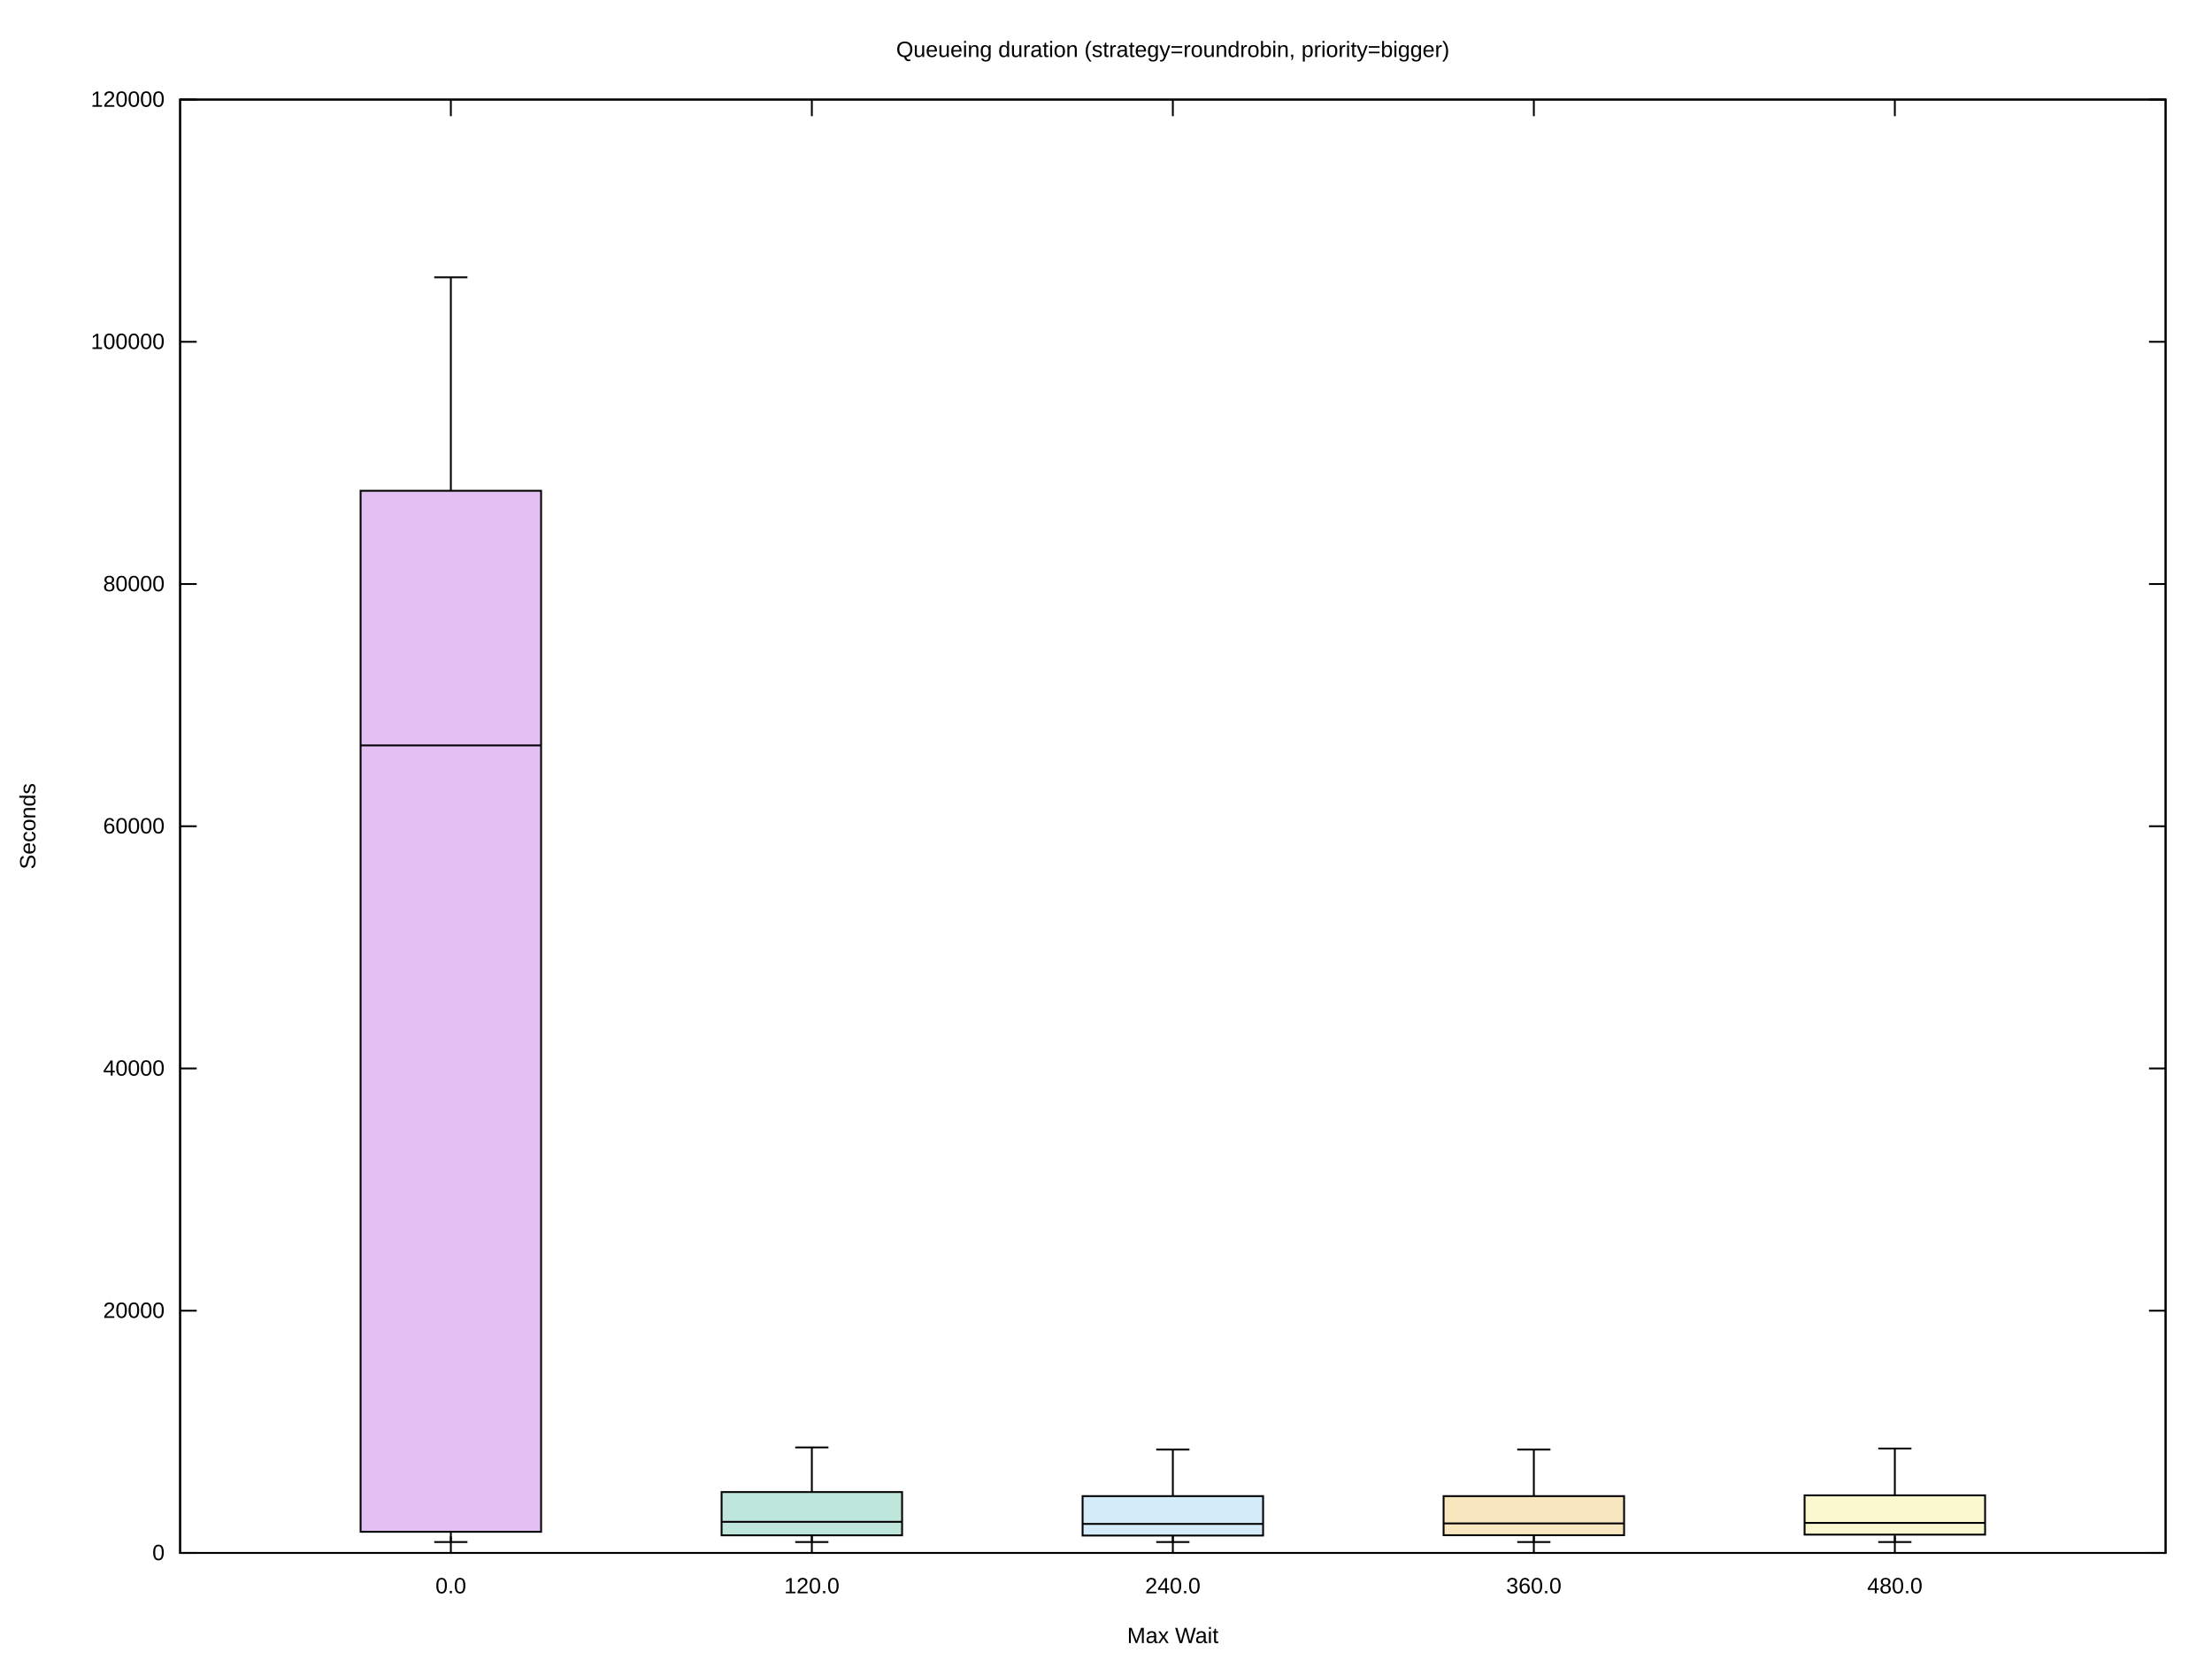
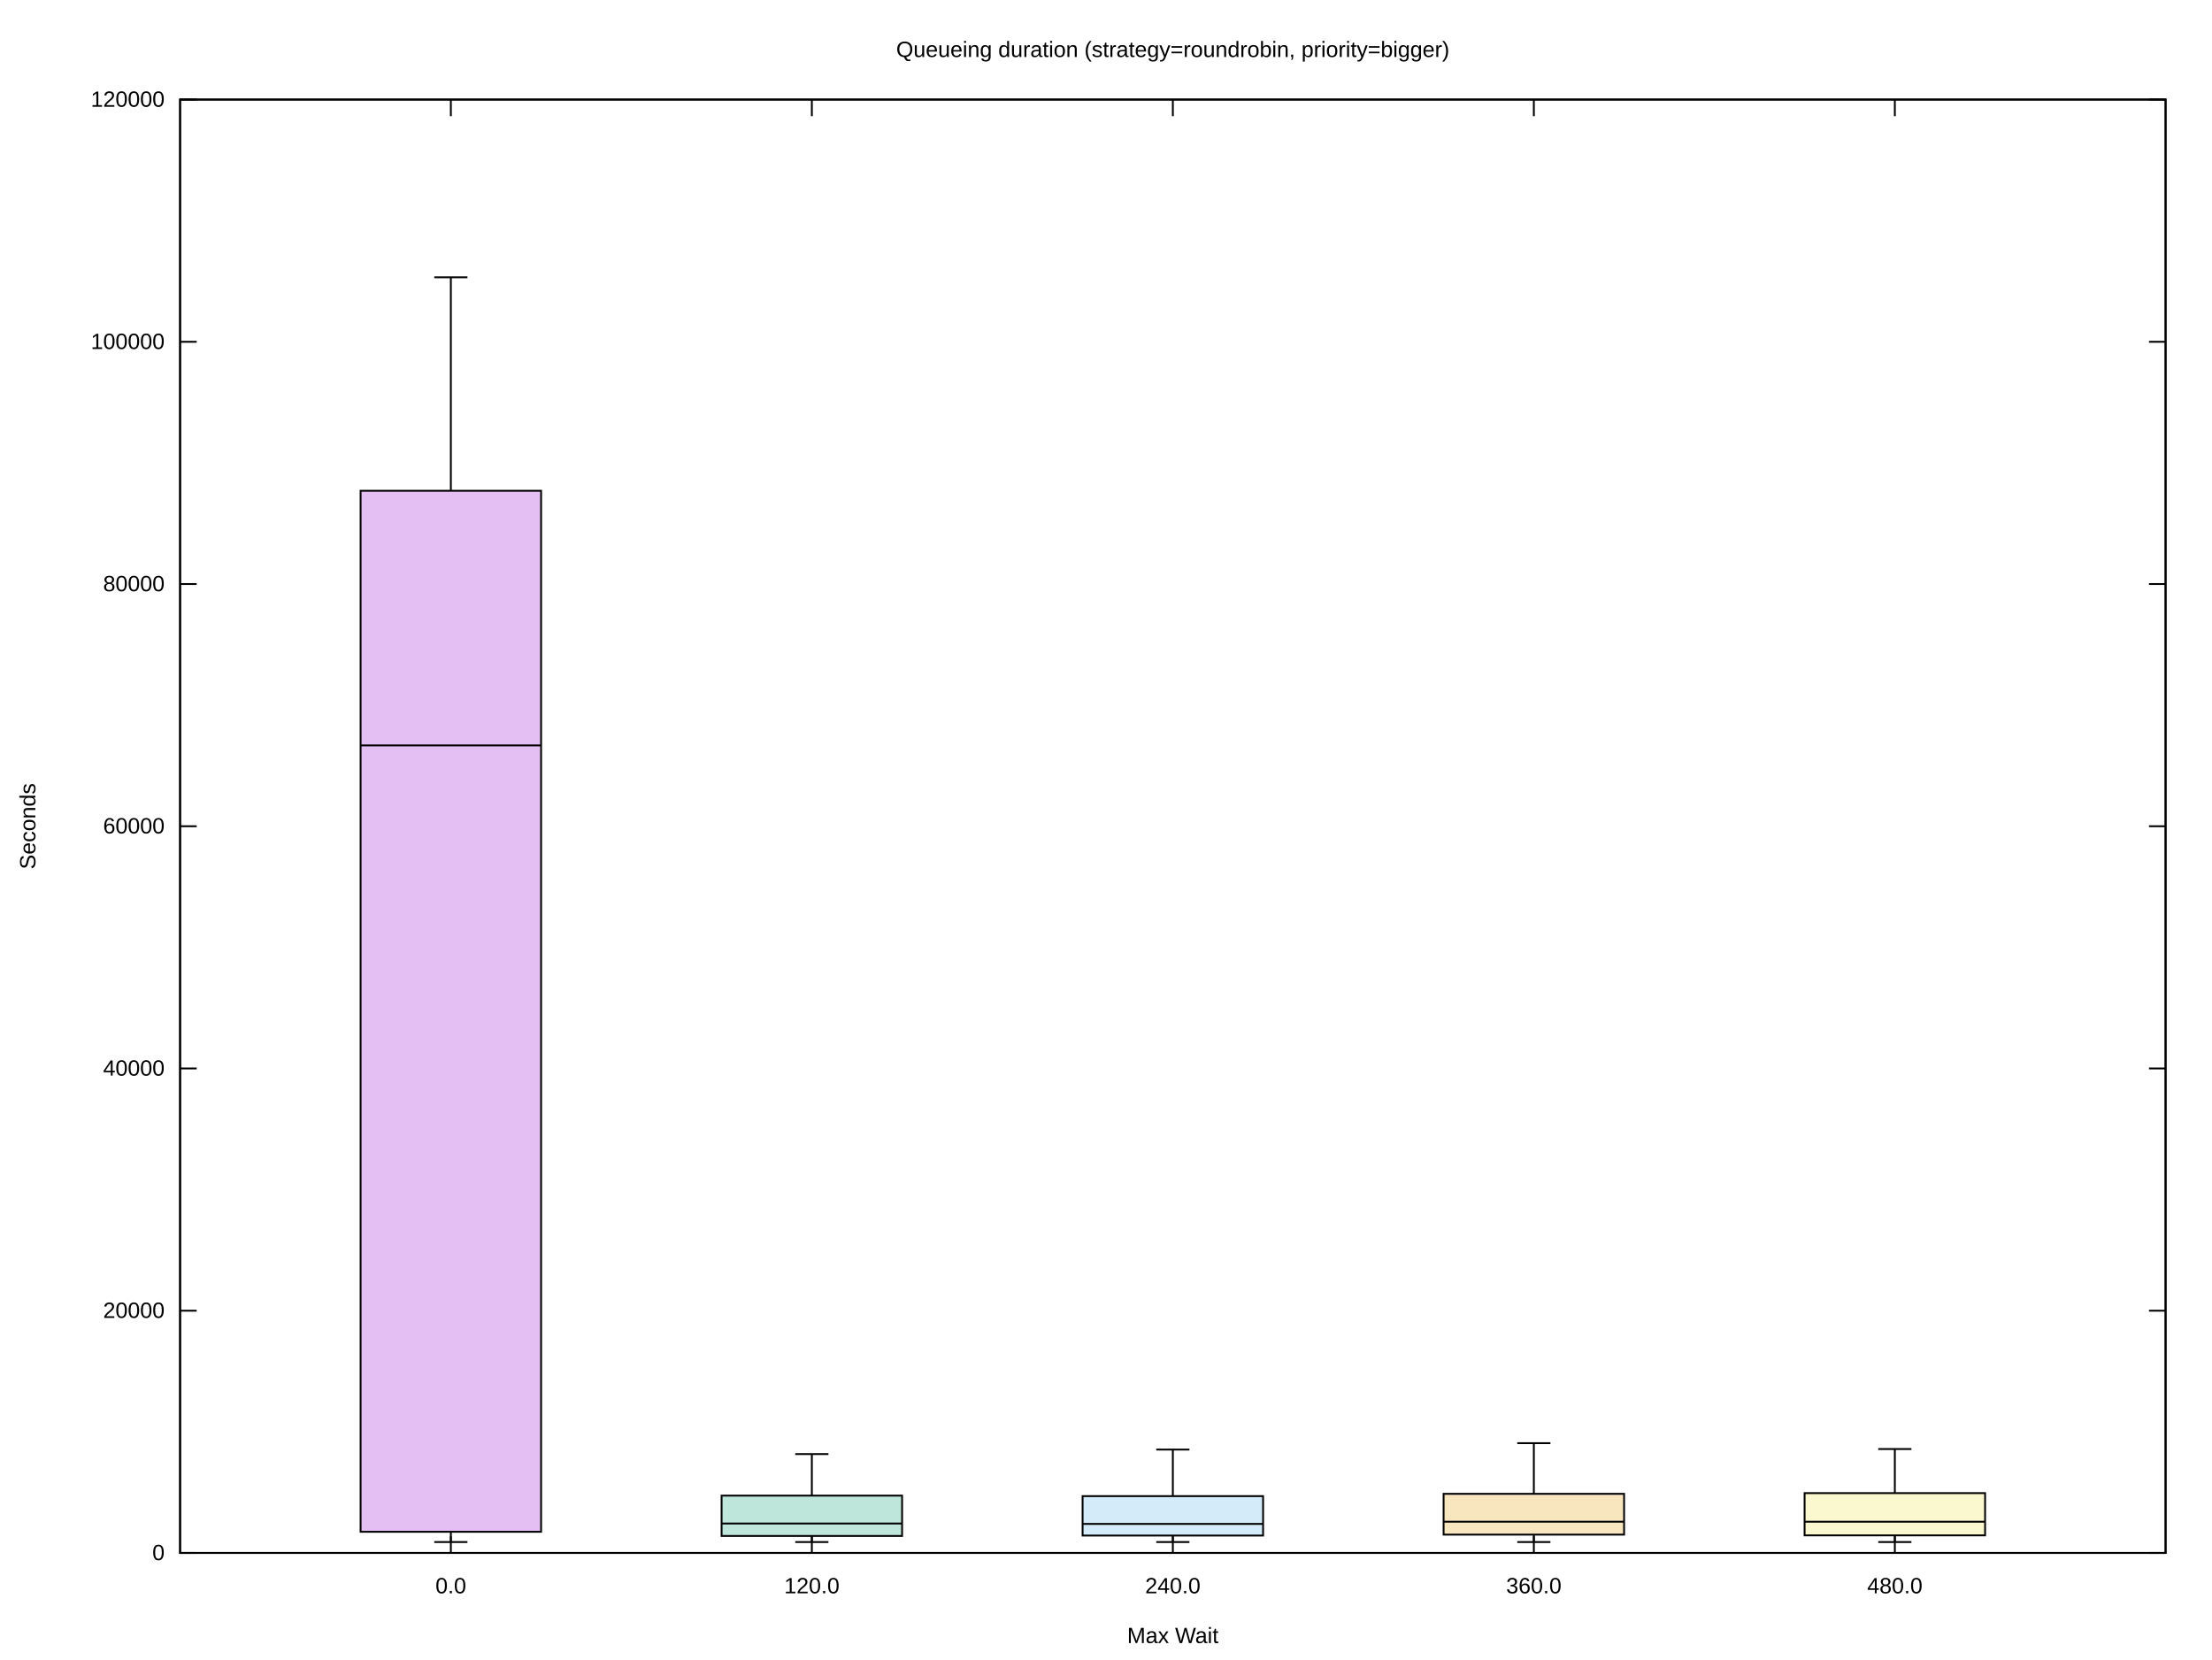
<svg xmlns="http://www.w3.org/2000/svg" xmlns:xlink="http://www.w3.org/1999/xlink" width="1200" height="900" viewBox="0 0 1200 900">
  <g id="gnuplot_canvas">
    <rect x="0" y="0" width="1200" height="900" fill="none" />
    <defs>
      <circle id="gpDot" r="0.5" stroke-width="0.5" stroke="currentColor" />
      <path id="gpPt0" stroke-width="0.222" stroke="currentColor" d="M-1,0 h2 M0,-1 v2" />
      <path id="gpPt1" stroke-width="0.222" stroke="currentColor" d="M-1,-1 L1,1 M1,-1 L-1,1" />
      <path id="gpPt2" stroke-width="0.222" stroke="currentColor" d="M-1,0 L1,0 M0,-1 L0,1 M-1,-1 L1,1 M-1,1 L1,-1" />
      <rect id="gpPt3" stroke-width="0.222" stroke="currentColor" x="-1" y="-1" width="2" height="2" />
      <rect id="gpPt4" stroke-width="0.222" stroke="currentColor" fill="currentColor" x="-1" y="-1" width="2" height="2" />
      <circle id="gpPt5" stroke-width="0.222" stroke="currentColor" cx="0" cy="0" r="1" />
      <use xlink:href="#gpPt5" id="gpPt6" fill="currentColor" stroke="none" />
      <path id="gpPt7" stroke-width="0.222" stroke="currentColor" d="M0,-1.33 L-1.33,0.67 L1.33,0.67 z" />
      <use xlink:href="#gpPt7" id="gpPt8" fill="currentColor" stroke="none" />
      <use xlink:href="#gpPt7" id="gpPt9" stroke="currentColor" transform="rotate(180)" />
      <use xlink:href="#gpPt9" id="gpPt10" fill="currentColor" stroke="none" />
      <use xlink:href="#gpPt3" id="gpPt11" stroke="currentColor" transform="rotate(45)" />
      <use xlink:href="#gpPt11" id="gpPt12" fill="currentColor" stroke="none" />
      <path id="gpPt13" stroke-width="0.222" stroke="currentColor" d="M0,1.330 L1.265,0.411 L0.782,-1.067 L-0.782,-1.076 L-1.265,0.411 z" />
      <use xlink:href="#gpPt13" id="gpPt14" fill="currentColor" stroke="none" />
      <filter id="textbox" filterUnits="objectBoundingBox" x="0" y="0" height="1" width="1">
        <feFlood flood-color="white" flood-opacity="1" result="bgnd" />
        <feComposite in="SourceGraphic" in2="bgnd" operator="atop" />
      </filter>
      <filter id="greybox" filterUnits="objectBoundingBox" x="0" y="0" height="1" width="1">
        <feFlood flood-color="lightgrey" flood-opacity="1" result="grey" />
        <feComposite in="SourceGraphic" in2="grey" operator="atop" />
      </filter>
    </defs>
    <g fill="none" color="white" stroke="currentColor" stroke-width="1.00" stroke-linecap="butt" stroke-linejoin="miter">
</g>
    <g fill="none" color="black" stroke="currentColor" stroke-width="1.00" stroke-linecap="butt" stroke-linejoin="miter">
      <path stroke="black" d="M97.70,842.40 L106.70,842.40 M1174.82,842.40 L1165.82,842.40  " />
      <g transform="translate(89.31,846.30)" stroke="none" fill="black" font-family="Arial" font-size="12.00" text-anchor="end">
        <text>
          <tspan font-family="Arial"> 0</tspan>
        </text>
      </g>
    </g>
    <g fill="none" color="black" stroke="currentColor" stroke-width="1.00" stroke-linecap="butt" stroke-linejoin="miter">
      <path stroke="black" d="M97.70,711.00 L106.70,711.00 M1174.82,711.00 L1165.82,711.00  " />
      <g transform="translate(89.31,714.90)" stroke="none" fill="black" font-family="Arial" font-size="12.00" text-anchor="end">
        <text>
          <tspan font-family="Arial"> 20000</tspan>
        </text>
      </g>
    </g>
    <g fill="none" color="black" stroke="currentColor" stroke-width="1.00" stroke-linecap="butt" stroke-linejoin="miter">
      <path stroke="black" d="M97.70,579.60 L106.70,579.60 M1174.82,579.60 L1165.82,579.60  " />
      <g transform="translate(89.31,583.50)" stroke="none" fill="black" font-family="Arial" font-size="12.00" text-anchor="end">
        <text>
          <tspan font-family="Arial"> 40000</tspan>
        </text>
      </g>
    </g>
    <g fill="none" color="black" stroke="currentColor" stroke-width="1.00" stroke-linecap="butt" stroke-linejoin="miter">
      <path stroke="black" d="M97.70,448.20 L106.70,448.20 M1174.82,448.20 L1165.82,448.20  " />
      <g transform="translate(89.31,452.10)" stroke="none" fill="black" font-family="Arial" font-size="12.00" text-anchor="end">
        <text>
          <tspan font-family="Arial"> 60000</tspan>
        </text>
      </g>
    </g>
    <g fill="none" color="black" stroke="currentColor" stroke-width="1.00" stroke-linecap="butt" stroke-linejoin="miter">
      <path stroke="black" d="M97.70,316.81 L106.70,316.81 M1174.82,316.81 L1165.82,316.81  " />
      <g transform="translate(89.31,320.71)" stroke="none" fill="black" font-family="Arial" font-size="12.00" text-anchor="end">
        <text>
          <tspan font-family="Arial"> 80000</tspan>
        </text>
      </g>
    </g>
    <g fill="none" color="black" stroke="currentColor" stroke-width="1.00" stroke-linecap="butt" stroke-linejoin="miter">
      <path stroke="black" d="M97.70,185.41 L106.70,185.41 M1174.82,185.41 L1165.82,185.41  " />
      <g transform="translate(89.31,189.31)" stroke="none" fill="black" font-family="Arial" font-size="12.00" text-anchor="end">
        <text>
          <tspan font-family="Arial"> 100000</tspan>
        </text>
      </g>
    </g>
    <g fill="none" color="black" stroke="currentColor" stroke-width="1.00" stroke-linecap="butt" stroke-linejoin="miter">
      <path stroke="black" d="M97.70,54.01 L106.70,54.01 M1174.82,54.01 L1165.82,54.01  " />
      <g transform="translate(89.31,57.91)" stroke="none" fill="black" font-family="Arial" font-size="12.00" text-anchor="end">
        <text>
          <tspan font-family="Arial"> 120000</tspan>
        </text>
      </g>
    </g>
    <g fill="none" color="black" stroke="currentColor" stroke-width="1.00" stroke-linecap="butt" stroke-linejoin="miter">
      <path stroke="black" d="M244.58,842.40 L244.58,833.40 M244.58,54.01 L244.58,63.01  " />
      <g transform="translate(244.58,864.30)" stroke="none" fill="black" font-family="Arial" font-size="12.00" text-anchor="middle">
        <text>
          <tspan font-family="Arial">0.0</tspan>
        </text>
      </g>
    </g>
    <g fill="none" color="black" stroke="currentColor" stroke-width="1.00" stroke-linecap="butt" stroke-linejoin="miter">
      <path stroke="black" d="M440.42,842.40 L440.42,833.40 M440.42,54.01 L440.42,63.01  " />
      <g transform="translate(440.42,864.30)" stroke="none" fill="black" font-family="Arial" font-size="12.00" text-anchor="middle">
        <text>
          <tspan font-family="Arial">120.0</tspan>
        </text>
      </g>
    </g>
    <g fill="none" color="black" stroke="currentColor" stroke-width="1.00" stroke-linecap="butt" stroke-linejoin="miter">
      <path stroke="black" d="M636.26,842.40 L636.26,833.40 M636.26,54.01 L636.26,63.01  " />
      <g transform="translate(636.26,864.30)" stroke="none" fill="black" font-family="Arial" font-size="12.00" text-anchor="middle">
        <text>
          <tspan font-family="Arial">240.0</tspan>
        </text>
      </g>
    </g>
    <g fill="none" color="black" stroke="currentColor" stroke-width="1.00" stroke-linecap="butt" stroke-linejoin="miter">
      <path stroke="black" d="M832.10,842.40 L832.10,833.40 M832.10,54.01 L832.10,63.01  " />
      <g transform="translate(832.10,864.30)" stroke="none" fill="black" font-family="Arial" font-size="12.00" text-anchor="middle">
        <text>
          <tspan font-family="Arial">360.0</tspan>
        </text>
      </g>
    </g>
    <g fill="none" color="black" stroke="currentColor" stroke-width="1.00" stroke-linecap="butt" stroke-linejoin="miter">
      <path stroke="black" d="M1027.94,842.40 L1027.94,833.40 M1027.94,54.01 L1027.94,63.01  " />
      <g transform="translate(1027.94,864.30)" stroke="none" fill="black" font-family="Arial" font-size="12.00" text-anchor="middle">
        <text>
          <tspan font-family="Arial">480.0</tspan>
        </text>
      </g>
    </g>
    <g fill="none" color="black" stroke="currentColor" stroke-width="1.00" stroke-linecap="butt" stroke-linejoin="miter">
</g>
    <g fill="none" color="black" stroke="currentColor" stroke-width="1.00" stroke-linecap="butt" stroke-linejoin="miter">
      <path stroke="black" d="M97.70,54.01 L97.70,842.40 L1174.82,842.40 L1174.82,54.01 L97.70,54.01 Z  " />
    </g>
    <g fill="none" color="black" stroke="currentColor" stroke-width="1.00" stroke-linecap="butt" stroke-linejoin="miter">
</g>
    <g id="gnuplot_plot_1">
      <g fill="none" color="black" stroke="currentColor" stroke-width="1.00" stroke-linecap="butt" stroke-linejoin="miter">
</g>
      <g fill="none" color="black" stroke="currentColor" stroke-width="1.00" stroke-linecap="butt" stroke-linejoin="miter">
        <g stroke="none" shape-rendering="crispEdges">
          <polygon fill="rgb(148,   0, 211)" fill-opacity="0.25" points="195.62,830.93 293.54,830.93 293.54,266.22 195.62,266.22 " />
        </g>
        <path stroke="black" d="M195.62,830.93 L293.54,830.93 L293.54,266.22 L195.62,266.22 L195.62,830.93 Z  " />
        <path stroke="black" d="M195.62,404.35 L293.54,404.35 M244.58,836.49 L244.58,830.93 M244.58,266.22 L244.58,150.42 M235.58,150.42 L253.58,150.42   M235.58,836.49 L253.58,836.49  " />
      </g>
    </g>
    <g id="gnuplot_plot_2">
      <g fill="none" color="black" stroke="currentColor" stroke-width="1.00" stroke-linecap="butt" stroke-linejoin="miter">
</g>
      <g fill="none" color="black" stroke="currentColor" stroke-width="1.00" stroke-linecap="butt" stroke-linejoin="miter">
        <g stroke="none" shape-rendering="crispEdges">
-           <polygon fill="rgb(  0, 158, 115)" fill-opacity="0.25" points="391.46,832.85 489.38,832.85 489.38,809.37 391.46,809.37 " />
-         </g>
-         <path stroke="black" d="M391.46,832.85 L489.38,832.85 L489.38,809.37 L391.46,809.37 L391.46,832.85 Z  " />
-         <path stroke="black" d="M391.46,825.52 L489.38,825.52 M440.42,836.49 L440.42,832.85 M440.42,809.37 L440.42,785.16 M431.42,785.16 L449.42,785.16   M431.42,836.49 L449.42,836.49  " />
+           <polygon fill="rgb(  0, 158, 115)" fill-opacity="0.25" points="391.46,833.19 489.38,833.19 489.38,811.31 391.46,811.31 " />
+         </g>
+         <path stroke="black" d="M391.46,833.19 L489.38,833.19 L489.38,811.31 L391.46,811.31 L391.46,833.19 Z  " />
+         <path stroke="black" d="M391.46,826.44 L489.38,826.44 M440.42,836.49 L440.42,833.19 M440.42,811.31 L440.42,788.77 M431.42,788.77 L449.42,788.77   M431.42,836.49 L449.42,836.49  " />
      </g>
    </g>
    <g id="gnuplot_plot_3">
      <g fill="none" color="black" stroke="currentColor" stroke-width="1.00" stroke-linecap="butt" stroke-linejoin="miter">
</g>
      <g fill="none" color="black" stroke="currentColor" stroke-width="1.00" stroke-linecap="butt" stroke-linejoin="miter">
        <g stroke="none" shape-rendering="crispEdges">
          <polygon fill="rgb( 86, 180, 233)" fill-opacity="0.25" points="587.30,832.97 685.22,832.97 685.22,811.58 587.30,811.58 " />
        </g>
        <path stroke="black" d="M587.30,832.97 L685.22,832.97 L685.22,811.58 L587.30,811.58 L587.30,832.97 Z  " />
        <path stroke="black" d="M587.30,826.66 L685.22,826.66 M636.26,836.49 L636.26,832.97 M636.26,811.58 L636.26,786.33 M627.26,786.33 L645.26,786.33   M627.26,836.49 L645.26,836.49  " />
      </g>
    </g>
    <g id="gnuplot_plot_4">
      <g fill="none" color="black" stroke="currentColor" stroke-width="1.00" stroke-linecap="butt" stroke-linejoin="miter">
</g>
      <g fill="none" color="black" stroke="currentColor" stroke-width="1.00" stroke-linecap="butt" stroke-linejoin="miter">
        <g stroke="none" shape-rendering="crispEdges">
-           <polygon fill="rgb(230, 159,   0)" fill-opacity="0.25" points="783.14,832.79 881.06,832.79 881.06,811.58 783.14,811.58 " />
-         </g>
-         <path stroke="black" d="M783.14,832.79 L881.06,832.79 L881.06,811.58 L783.14,811.58 L783.14,832.79 Z  " />
-         <path stroke="black" d="M783.14,826.39 L881.06,826.39 M832.10,836.49 L832.10,832.79 M832.10,811.58 L832.10,786.33 M823.10,786.33 L841.10,786.33   M823.10,836.49 L841.10,836.49  " />
+           <polygon fill="rgb(230, 159,   0)" fill-opacity="0.25" points="783.14,832.47 881.06,832.47 881.06,810.34 783.14,810.34 " />
+         </g>
+         <path stroke="black" d="M783.14,832.47 L881.06,832.47 L881.06,810.34 L783.14,810.34 L783.14,832.47 Z  " />
+         <path stroke="black" d="M783.14,825.46 L881.06,825.46 M832.10,836.49 L832.10,832.47 M832.10,810.34 L832.10,782.86 M823.10,782.86 L841.10,782.86   M823.10,836.49 L841.10,836.49  " />
      </g>
    </g>
    <g id="gnuplot_plot_5">
      <g fill="none" color="black" stroke="currentColor" stroke-width="1.00" stroke-linecap="butt" stroke-linejoin="miter">
</g>
      <g fill="none" color="black" stroke="currentColor" stroke-width="1.00" stroke-linecap="butt" stroke-linejoin="miter">
        <g stroke="none" shape-rendering="crispEdges">
-           <polygon fill="rgb(240, 228,  66)" fill-opacity="0.25" points="978.98,832.47 1076.90,832.47 1076.90,811.16 978.98,811.16 " />
-         </g>
-         <path stroke="black" d="M978.98,832.47 L1076.90,832.47 L1076.90,811.16 L978.98,811.16 L978.98,832.47 Z  " />
-         <path stroke="black" d="M978.98,826.11 L1076.90,826.11 M1027.94,836.49 L1027.94,832.47 M1027.94,811.16 L1027.94,785.78 M1018.94,785.78 L1036.94,785.78   M1018.94,836.49 L1036.94,836.49  " />
+           <polygon fill="rgb(240, 228,  66)" fill-opacity="0.25" points="978.98,832.87 1076.90,832.87 1076.90,809.95 978.98,809.95 " />
+         </g>
+         <path stroke="black" d="M978.98,832.87 L1076.90,832.87 L1076.90,809.95 L978.98,809.95 L978.98,832.87 Z  " />
+         <path stroke="black" d="M978.98,825.47 L1076.90,825.47 M1027.94,836.49 L1027.94,832.87 M1027.94,809.95 L1027.94,786.04 M1018.94,786.04 L1036.94,786.04   M1018.94,836.49 L1036.94,836.49  " />
      </g>
    </g>
    <g fill="none" color="white" stroke="black" stroke-width="2.00" stroke-linecap="butt" stroke-linejoin="miter">
</g>
    <g fill="none" color="black" stroke="currentColor" stroke-width="2.00" stroke-linecap="butt" stroke-linejoin="miter">
</g>
    <g fill="none" color="black" stroke="black" stroke-width="1.00" stroke-linecap="butt" stroke-linejoin="miter">
</g>
    <g fill="none" color="black" stroke="currentColor" stroke-width="1.00" stroke-linecap="butt" stroke-linejoin="miter">
      <path stroke="black" d="M97.70,54.01 L97.70,842.40 L1174.82,842.40 L1174.82,54.01 L97.70,54.01 Z  " />
      <g transform="translate(19.18,448.21) rotate(270.00)" stroke="none" fill="black" font-family="Arial" font-size="12.00" text-anchor="middle">
        <text>
          <tspan font-family="Arial">Seconds</tspan>
        </text>
      </g>
    </g>
    <g fill="none" color="black" stroke="currentColor" stroke-width="1.00" stroke-linecap="butt" stroke-linejoin="miter">
      <g transform="translate(636.26,891.30)" stroke="none" fill="black" font-family="Arial" font-size="12.00" text-anchor="middle">
        <text>
          <tspan font-family="Arial">Max Wait</tspan>
        </text>
      </g>
    </g>
    <g fill="none" color="black" stroke="currentColor" stroke-width="1.00" stroke-linecap="butt" stroke-linejoin="miter">
</g>
    <g fill="none" color="black" stroke="currentColor" stroke-width="1.00" stroke-linecap="butt" stroke-linejoin="miter">
      <g transform="translate(636.26,30.91)" stroke="none" fill="black" font-family="Arial" font-size="12.00" text-anchor="middle">
        <text>
          <tspan font-family="Arial">Queueing duration (strategy=roundrobin, priority=bigger)</tspan>
        </text>
      </g>
    </g>
    <g fill="none" color="black" stroke="currentColor" stroke-width="1.00" stroke-linecap="butt" stroke-linejoin="miter">
</g>
  </g>
</svg>
